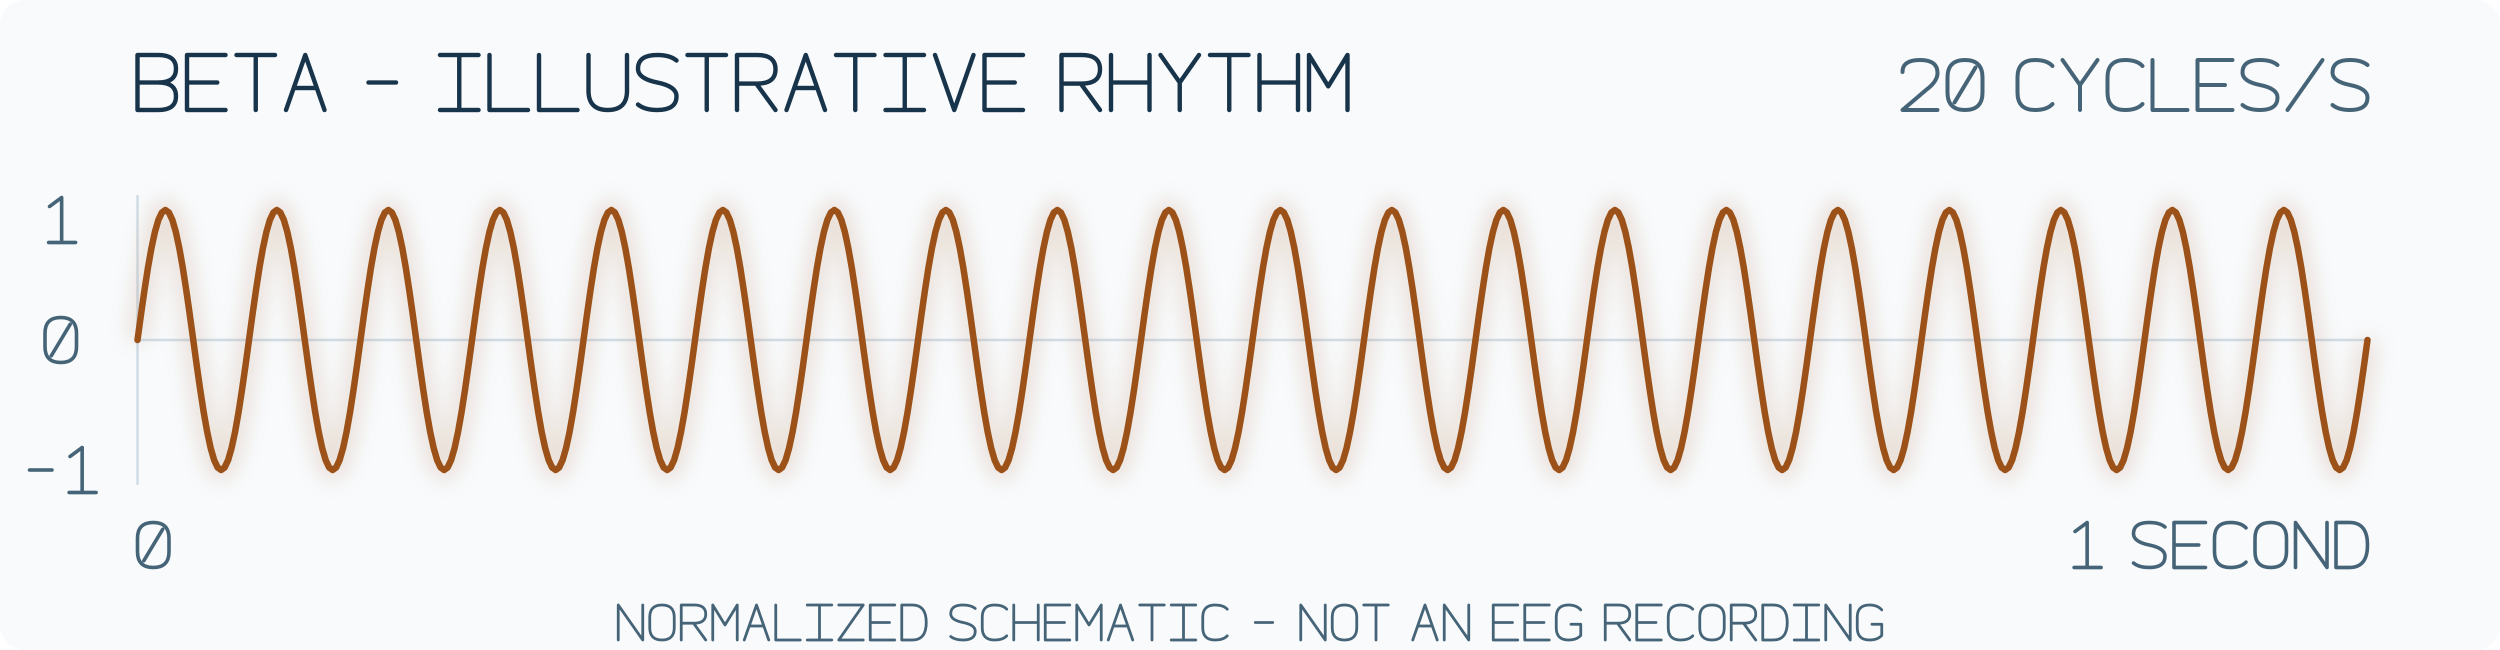
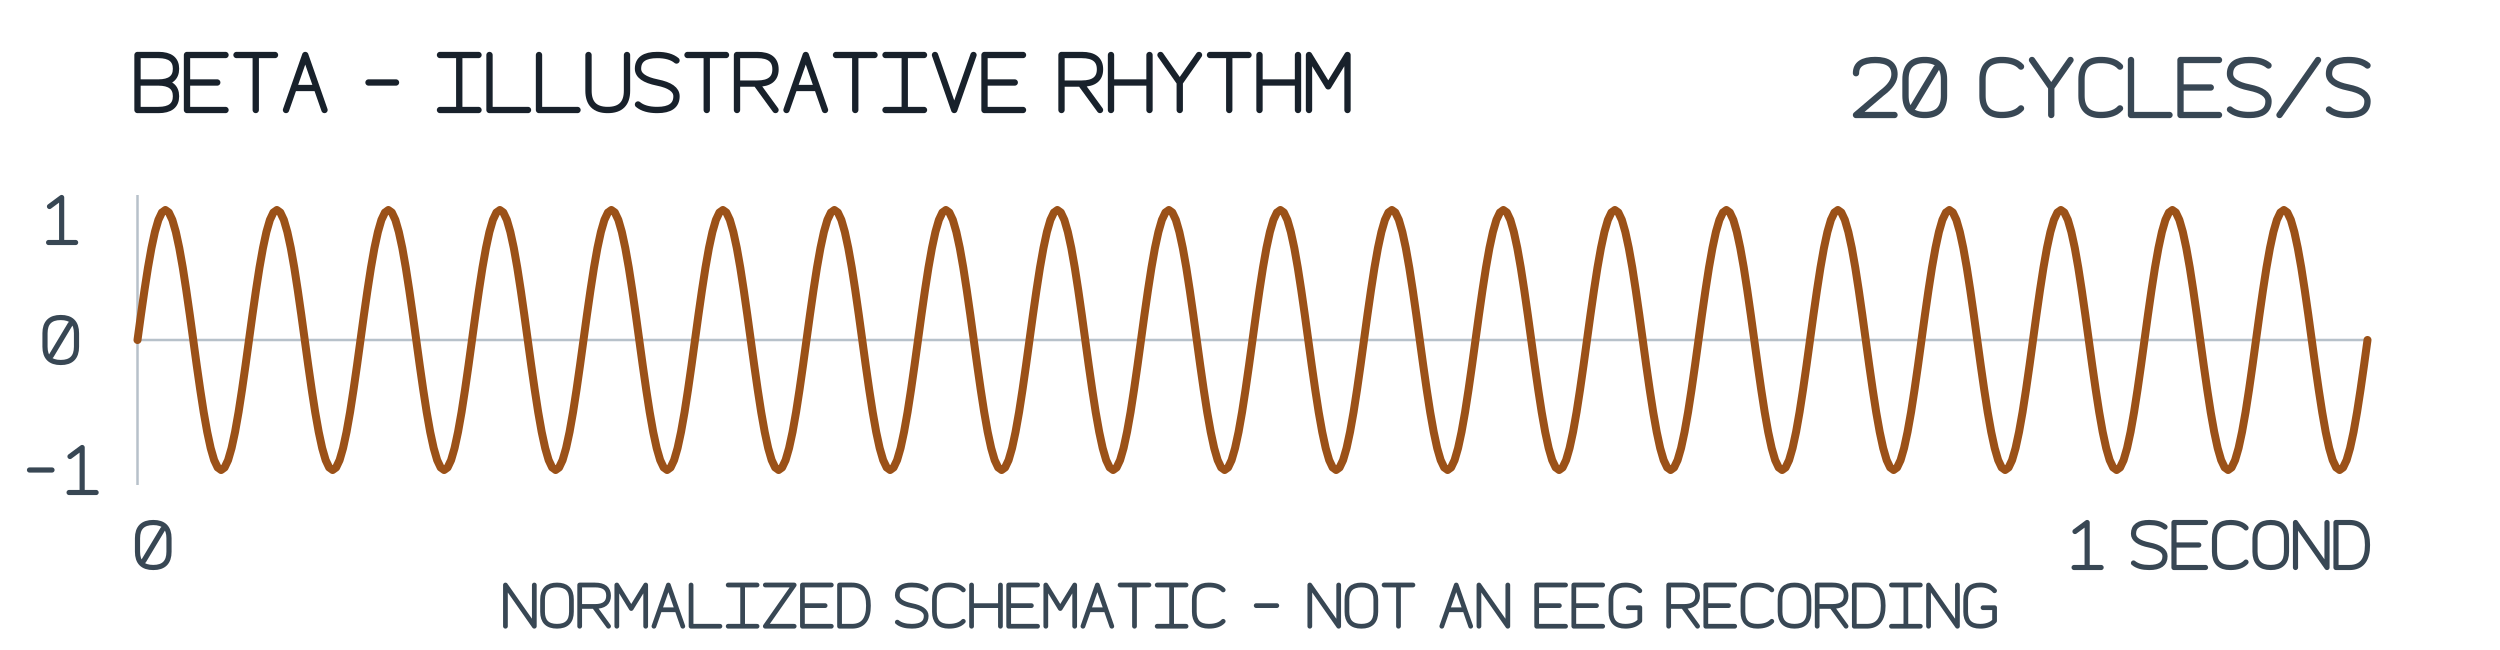
<svg xmlns="http://www.w3.org/2000/svg" xmlns:xlink="http://www.w3.org/1999/xlink" width="1000" height="260" viewBox="0 0 1000 260" role="img" aria-labelledby="title desc">
  <defs>
    <path id="g65" d="M0 10L3.5 0L7 10M1.4 6H5.6" />
    <path id="g66" d="M0 10V0H3.8Q7 0 7 2.5Q7 5 3.8 5H0M3.8 5Q7 5 7 7.5Q7 10 3.8 10H0" />
    <path id="g67" d="M7 1.2Q5.9 0 3.5 0Q0 0 0 3.5V6.5Q0 10 3.5 10Q5.9 10 7 8.8" />
    <path id="g68" d="M0 0V10H3Q7 10 7 5Q7 0 3 0Z" />
    <path id="g69" d="M7 0H0V10H7M0 5H5.5" />
    <path id="g70" d="M7 0H0V10M0 5H5.5" />
    <path id="g71" d="M7 1.4Q5.8 0 3.5 0Q0 0 0 3.5V6.5Q0 10 3.5 10Q5.8 10 7 8.7V5.5H4.2" />
    <path id="g72" d="M0 0V10M7 0V10M0 5H7" />
    <path id="g73" d="M0 0H7M3.5 0V10M0 10H7" />
    <path id="g74" d="M0 0H7V7Q7 10 3.5 10Q0 10 0 7" />
    <path id="g75" d="M0 0V10M7 0L0 6M2.9 3.5L7 10" />
    <path id="g76" d="M0 0V10H7" />
    <path id="g77" d="M0 10V0L3.5 5.7L7 0V10" />
    <path id="g78" d="M0 10V0L7 10V0" />
    <path id="g79" d="M3.5 0Q0 0 0 3.5V6.5Q0 10 3.5 10Q7 10 7 6.5V3.5Q7 0 3.5 0Z" />
    <path id="g80" d="M0 10V0H3.7Q7 0 7 2.6Q7 5.2 3.7 5.2H0" />
    <path id="g81" d="M3.5 0Q0 0 0 3.5V6.5Q0 10 3.5 10Q7 10 7 6.5V3.5Q7 0 3.5 0M4.5 7L8 11" />
    <path id="g82" d="M0 10V0H3.7Q7 0 7 2.6Q7 5.2 3.7 5.2H0M3.5 5.2L7 10" />
    <path id="g83" d="M7 1Q5.8 0 3.5 0Q0 0 0 2.5Q0 4.3 3.5 5Q7 5.7 7 7.5Q7 10 3.5 10Q1.2 10 0 9" />
    <path id="g84" d="M0 0H7M3.5 0V10" />
    <path id="g85" d="M0 0V6.5Q0 10 3.5 10Q7 10 7 6.5V0" />
    <path id="g86" d="M0 0L3.5 10L7 0" />
    <path id="g87" d="M0 0L1.5 10L3.5 4.5L5.5 10L7 0" />
    <path id="g88" d="M0 0L7 10M7 0L0 10" />
    <path id="g89" d="M0 0L3.5 5L7 0M3.5 5V10" />
    <path id="g90" d="M0 0H7L0 10H7" />
    <path id="g48" d="M3.5 0Q0 0 0 3.5V6.5Q0 10 3.5 10Q7 10 7 6.5V3.5Q7 0 3.5 0ZM1.4 8.5L5.6 1.5" />
    <path id="g49" d="M1 2L3.7 0V10M0.8 10H6.8" />
    <path id="g50" d="M0 2.4Q0 0 3.5 0Q7 0 7 2.6Q7 4.3 4.7 6L0 10H7" />
    <path id="g51" d="M0 1Q1.1 0 3.5 0Q7 0 7 2.5Q7 5 3.5 5M2.7 5Q7 5 7 7.5Q7 10 3.5 10Q1.1 10 0 9" />
    <path id="g52" d="M5.5 10V0L0 6.7H7" />
    <path id="g53" d="M7 0H0V4.8H3.5Q7 4.8 7 7.4Q7 10 3.5 10Q1.1 10 0 9" />
    <path id="g54" d="M6.7 1Q5.8 0 3.5 0Q0 0 0 4V6.8Q0 10 3.5 10Q7 10 7 7Q7 4.5 3.5 4.5H0" />
    <path id="g55" d="M0 0H7L2 10" />
    <path id="g56" d="M3.5 0Q0 0 0 2.5Q0 5 3.5 5Q7 5 7 2.5Q7 0 3.5 0ZM3.5 5Q0 5 0 7.5Q0 10 3.5 10Q7 10 7 7.5Q7 5 3.5 5Z" />
    <path id="g57" d="M7 5.5H3.5Q0 5.5 0 2.8Q0 0 3.5 0Q7 0 7 3.3V6Q7 10 3.5 10Q1.2 10 0.3 9" />
    <path id="g45" d="M1 5H6" />
    <path id="g46" d="M3.4 9.5L3.6 9.5" />
    <path id="g44" d="M3.8 9L2.8 11" />
    <path id="g58" d="M3.4 2.3L3.6 2.3M3.4 7.7L3.6 7.7" />
    <path id="g47" d="M0 10L7 0" />
    <path id="g60" d="M6.5 1L0.5 5L6.5 9" />
    <path id="g62" d="M0.5 1L6.5 5L0.5 9" />
    <path id="g40" d="M5.5 0Q1.5 5 5.5 10" />
    <path id="g41" d="M1.5 0Q5.5 5 1.5 10" />
    <path id="g43" d="M0 5H7M3.5 1.5V8.5" />
-     <filter id="wave-glow" x="-20%" y="-100%" width="140%" height="300%">
-       <feGaussianBlur stdDeviation="4" />
-     </filter>
  </defs>
-   <rect width="1000" height="260" rx="10" fill="#f8fafc" />
-   <g data-lettering="BETA - ILLUSTRATIVE RHYTHM" aria-label="BETA - ILLUSTRATIVE RHYTHM" transform="translate(55.000 22) scale(2.2)" fill="none" stroke="#18344b" stroke-width=".8" stroke-linecap="round" stroke-linejoin="round">
+   <g data-lettering="BETA - ILLUSTRATIVE RHYTHM" aria-label="BETA - ILLUSTRATIVE RHYTHM" transform="translate(55.000 22) scale(2.2)" fill="none" stroke="#18212b" stroke-width="1.15" stroke-linecap="round" stroke-linejoin="round">
    <use xlink:href="#g66" x="0" />
    <use xlink:href="#g69" x="9" />
    <use xlink:href="#g84" x="18" />
    <use xlink:href="#g65" x="27" />
    <use xlink:href="#g45" x="41" />
    <use xlink:href="#g73" x="55" />
    <use xlink:href="#g76" x="64" />
    <use xlink:href="#g76" x="73" />
    <use xlink:href="#g85" x="82" />
    <use xlink:href="#g83" x="91" />
    <use xlink:href="#g84" x="100" />
    <use xlink:href="#g82" x="109" />
    <use xlink:href="#g65" x="118" />
    <use xlink:href="#g84" x="127" />
    <use xlink:href="#g73" x="136" />
    <use xlink:href="#g86" x="145" />
    <use xlink:href="#g69" x="154" />
    <use xlink:href="#g82" x="168" />
    <use xlink:href="#g72" x="177" />
    <use xlink:href="#g89" x="186" />
    <use xlink:href="#g84" x="195" />
    <use xlink:href="#g72" x="204" />
    <use xlink:href="#g77" x="213" />
  </g>
-   <g data-lettering="20 CYCLES/S" aria-label="20 CYCLES/S" transform="translate(761.000 24) scale(2)" fill="none" stroke="#466477" stroke-width=".8" stroke-linecap="round" stroke-linejoin="round">
+   <g data-lettering="20 CYCLES/S" aria-label="20 CYCLES/S" transform="translate(742.400 24) scale(2.2)" fill="none" stroke="#384754" stroke-width="1.15" stroke-linecap="round" stroke-linejoin="round">
    <use xlink:href="#g50" x="0" />
    <use xlink:href="#g48" x="9" />
    <use xlink:href="#g67" x="23" />
    <use xlink:href="#g89" x="32" />
    <use xlink:href="#g67" x="41" />
    <use xlink:href="#g76" x="50" />
    <use xlink:href="#g69" x="59" />
    <use xlink:href="#g83" x="68" />
    <use xlink:href="#g47" x="77" />
    <use xlink:href="#g83" x="86" />
  </g>
-   <path d="M55 78V194 M55 136H947" stroke="#d0dde6" fill="none" />
-   <path d="M55.00 136.00 L56.39 125.86 L57.79 116.10 L59.18 107.11 L60.58 99.23 L61.97 92.76 L63.36 87.96 L64.76 85.00 L66.15 84.00 L67.54 85.00 L68.94 87.96 L70.33 92.76 L71.72 99.23 L73.12 107.11 L74.51 116.10 L75.91 125.86 L77.30 136.00 L78.69 146.14 L80.09 155.90 L81.48 164.89 L82.88 172.77 L84.27 179.24 L85.66 184.04 L87.06 187.00 L88.45 188.00 L89.84 187.00 L91.24 184.04 L92.63 179.24 L94.03 172.77 L95.42 164.89 L96.81 155.90 L98.21 146.14 L99.60 136.00 L100.99 125.86 L102.39 116.10 L103.78 107.11 L105.18 99.23 L106.57 92.76 L107.96 87.96 L109.36 85.00 L110.75 84.00 L112.14 85.00 L113.54 87.96 L114.93 92.76 L116.33 99.23 L117.72 107.11 L119.11 116.10 L120.51 125.86 L121.90 136.00 L123.29 146.14 L124.69 155.90 L126.08 164.89 L127.48 172.77 L128.87 179.24 L130.26 184.04 L131.66 187.00 L133.05 188.00 L134.44 187.00 L135.84 184.04 L137.23 179.24 L138.62 172.77 L140.02 164.89 L141.41 155.90 L142.81 146.14 L144.20 136.00 L145.59 125.86 L146.99 116.10 L148.38 107.11 L149.77 99.23 L151.17 92.76 L152.56 87.96 L153.96 85.00 L155.35 84.00 L156.74 85.00 L158.14 87.96 L159.53 92.76 L160.93 99.23 L162.32 107.11 L163.71 116.10 L165.11 125.86 L166.50 136.00 L167.89 146.14 L169.29 155.90 L170.68 164.89 L172.07 172.77 L173.47 179.24 L174.86 184.04 L176.26 187.00 L177.65 188.00 L179.04 187.00 L180.44 184.04 L181.83 179.24 L183.22 172.77 L184.62 164.89 L186.01 155.90 L187.41 146.14 L188.80 136.00 L190.19 125.86 L191.59 116.10 L192.98 107.11 L194.38 99.23 L195.77 92.76 L197.16 87.96 L198.56 85.00 L199.95 84.00 L201.34 85.00 L202.74 87.96 L204.13 92.76 L205.53 99.23 L206.92 107.11 L208.31 116.10 L209.71 125.86 L211.10 136.00 L212.49 146.14 L213.89 155.90 L215.28 164.89 L216.67 172.77 L218.07 179.24 L219.46 184.04 L220.86 187.00 L222.25 188.00 L223.64 187.00 L225.04 184.04 L226.43 179.24 L227.83 172.77 L229.22 164.89 L230.61 155.90 L232.01 146.14 L233.40 136.00 L234.79 125.86 L236.19 116.10 L237.58 107.11 L238.97 99.23 L240.37 92.76 L241.76 87.96 L243.16 85.00 L244.55 84.00 L245.94 85.00 L247.34 87.96 L248.73 92.76 L250.12 99.23 L251.52 107.11 L252.91 116.10 L254.31 125.86 L255.70 136.00 L257.09 146.14 L258.49 155.90 L259.88 164.89 L261.27 172.77 L262.67 179.24 L264.06 184.04 L265.46 187.00 L266.85 188.00 L268.24 187.00 L269.64 184.04 L271.03 179.24 L272.42 172.77 L273.82 164.89 L275.21 155.90 L276.61 146.14 L278.00 136.00 L279.39 125.86 L280.79 116.10 L282.18 107.11 L283.57 99.23 L284.97 92.76 L286.36 87.96 L287.76 85.00 L289.15 84.00 L290.54 85.00 L291.94 87.96 L293.33 92.76 L294.73 99.23 L296.12 107.11 L297.51 116.10 L298.91 125.86 L300.30 136.00 L301.69 146.14 L303.09 155.90 L304.48 164.89 L305.88 172.77 L307.27 179.24 L308.66 184.04 L310.06 187.00 L311.45 188.00 L312.84 187.00 L314.24 184.04 L315.63 179.24 L317.03 172.77 L318.42 164.89 L319.81 155.90 L321.21 146.14 L322.60 136.00 L323.99 125.86 L325.39 116.10 L326.78 107.11 L328.18 99.23 L329.57 92.76 L330.96 87.96 L332.36 85.00 L333.75 84.00 L335.14 85.00 L336.54 87.96 L337.93 92.76 L339.32 99.23 L340.72 107.11 L342.11 116.10 L343.51 125.86 L344.90 136.00 L346.29 146.14 L347.69 155.90 L349.08 164.89 L350.47 172.77 L351.87 179.24 L353.26 184.04 L354.66 187.00 L356.05 188.00 L357.44 187.00 L358.84 184.04 L360.23 179.24 L361.62 172.77 L363.02 164.89 L364.41 155.90 L365.81 146.14 L367.20 136.00 L368.59 125.86 L369.99 116.10 L371.38 107.11 L372.78 99.23 L374.17 92.76 L375.56 87.96 L376.96 85.00 L378.35 84.00 L379.74 85.00 L381.14 87.96 L382.53 92.76 L383.93 99.23 L385.32 107.11 L386.71 116.10 L388.11 125.86 L389.50 136.00 L390.89 146.14 L392.29 155.90 L393.68 164.89 L395.07 172.77 L396.47 179.24 L397.86 184.04 L399.26 187.00 L400.65 188.00 L402.04 187.00 L403.44 184.04 L404.83 179.24 L406.22 172.77 L407.62 164.89 L409.01 155.90 L410.41 146.14 L411.80 136.00 L413.19 125.86 L414.59 116.10 L415.98 107.11 L417.38 99.23 L418.77 92.76 L420.16 87.96 L421.56 85.00 L422.95 84.00 L424.34 85.00 L425.74 87.96 L427.13 92.76 L428.53 99.23 L429.92 107.11 L431.31 116.10 L432.71 125.86 L434.10 136.00 L435.49 146.14 L436.89 155.90 L438.28 164.89 L439.68 172.77 L441.07 179.24 L442.46 184.04 L443.86 187.00 L445.25 188.00 L446.64 187.00 L448.04 184.04 L449.43 179.24 L450.82 172.77 L452.22 164.89 L453.61 155.90 L455.01 146.14 L456.40 136.00 L457.79 125.86 L459.19 116.10 L460.58 107.11 L461.97 99.23 L463.37 92.76 L464.76 87.96 L466.16 85.00 L467.55 84.00 L468.94 85.00 L470.34 87.96 L471.73 92.76 L473.12 99.23 L474.52 107.11 L475.91 116.10 L477.31 125.86 L478.70 136.00 L480.09 146.14 L481.49 155.90 L482.88 164.89 L484.28 172.77 L485.67 179.24 L487.06 184.04 L488.46 187.00 L489.85 188.00 L491.24 187.00 L492.64 184.04 L494.03 179.24 L495.43 172.77 L496.82 164.89 L498.21 155.90 L499.61 146.14 L501.00 136.00 L502.39 125.86 L503.79 116.10 L505.18 107.11 L506.57 99.23 L507.97 92.76 L509.36 87.96 L510.76 85.00 L512.15 84.00 L513.54 85.00 L514.94 87.96 L516.33 92.76 L517.73 99.23 L519.12 107.11 L520.51 116.10 L521.91 125.86 L523.30 136.00 L524.69 146.14 L526.09 155.90 L527.48 164.89 L528.88 172.77 L530.27 179.24 L531.66 184.04 L533.06 187.00 L534.45 188.00 L535.84 187.00 L537.24 184.04 L538.63 179.24 L540.02 172.77 L541.42 164.89 L542.81 155.90 L544.21 146.14 L545.60 136.00 L546.99 125.86 L548.39 116.10 L549.78 107.11 L551.17 99.23 L552.57 92.76 L553.96 87.96 L555.36 85.00 L556.75 84.00 L558.14 85.00 L559.54 87.96 L560.93 92.76 L562.33 99.23 L563.72 107.11 L565.11 116.10 L566.51 125.86 L567.90 136.00 L569.29 146.14 L570.69 155.90 L572.08 164.89 L573.48 172.77 L574.87 179.24 L576.26 184.04 L577.66 187.00 L579.05 188.00 L580.44 187.00 L581.84 184.04 L583.23 179.24 L584.62 172.77 L586.02 164.89 L587.41 155.90 L588.81 146.14 L590.20 136.00 L591.59 125.86 L592.99 116.10 L594.38 107.11 L595.77 99.23 L597.17 92.76 L598.56 87.96 L599.96 85.00 L601.35 84.00 L602.74 85.00 L604.14 87.96 L605.53 92.76 L606.93 99.23 L608.32 107.11 L609.71 116.10 L611.11 125.86 L612.50 136.00 L613.89 146.14 L615.29 155.90 L616.68 164.89 L618.07 172.77 L619.47 179.24 L620.86 184.04 L622.26 187.00 L623.65 188.00 L625.04 187.00 L626.44 184.04 L627.83 179.24 L629.23 172.77 L630.62 164.89 L632.01 155.90 L633.41 146.14 L634.80 136.00 L636.19 125.86 L637.59 116.10 L638.98 107.11 L640.38 99.23 L641.77 92.76 L643.16 87.96 L644.56 85.00 L645.95 84.00 L647.34 85.00 L648.74 87.96 L650.13 92.76 L651.52 99.23 L652.92 107.11 L654.31 116.10 L655.71 125.86 L657.10 136.00 L658.49 146.14 L659.89 155.90 L661.28 164.89 L662.68 172.77 L664.07 179.24 L665.46 184.04 L666.86 187.00 L668.25 188.00 L669.64 187.00 L671.04 184.04 L672.43 179.24 L673.82 172.77 L675.22 164.89 L676.61 155.90 L678.01 146.14 L679.40 136.00 L680.79 125.86 L682.19 116.10 L683.58 107.11 L684.98 99.23 L686.37 92.76 L687.76 87.96 L689.16 85.00 L690.55 84.00 L691.94 85.00 L693.34 87.96 L694.73 92.76 L696.12 99.23 L697.52 107.11 L698.91 116.10 L700.31 125.86 L701.70 136.00 L703.09 146.14 L704.49 155.90 L705.88 164.89 L707.27 172.77 L708.67 179.24 L710.06 184.04 L711.46 187.00 L712.85 188.00 L714.24 187.00 L715.64 184.04 L717.03 179.24 L718.43 172.77 L719.82 164.89 L721.21 155.90 L722.61 146.14 L724.00 136.00 L725.39 125.86 L726.79 116.10 L728.18 107.11 L729.57 99.23 L730.97 92.76 L732.36 87.96 L733.76 85.00 L735.15 84.00 L736.54 85.00 L737.94 87.96 L739.33 92.76 L740.73 99.23 L742.12 107.11 L743.51 116.10 L744.91 125.86 L746.30 136.00 L747.69 146.14 L749.09 155.90 L750.48 164.89 L751.88 172.77 L753.27 179.24 L754.66 184.04 L756.06 187.00 L757.45 188.00 L758.84 187.00 L760.24 184.04 L761.63 179.24 L763.02 172.77 L764.42 164.89 L765.81 155.90 L767.21 146.14 L768.60 136.00 L769.99 125.86 L771.39 116.10 L772.78 107.11 L774.18 99.23 L775.57 92.76 L776.96 87.96 L778.36 85.00 L779.75 84.00 L781.14 85.00 L782.54 87.96 L783.93 92.76 L785.32 99.23 L786.72 107.11 L788.11 116.10 L789.51 125.86 L790.90 136.00 L792.29 146.14 L793.69 155.90 L795.08 164.89 L796.48 172.77 L797.87 179.24 L799.26 184.04 L800.66 187.00 L802.05 188.00 L803.44 187.00 L804.84 184.04 L806.23 179.24 L807.62 172.77 L809.02 164.89 L810.41 155.90 L811.81 146.14 L813.20 136.00 L814.59 125.86 L815.99 116.10 L817.38 107.11 L818.77 99.23 L820.17 92.76 L821.56 87.96 L822.96 85.00 L824.35 84.00 L825.74 85.00 L827.14 87.96 L828.53 92.76 L829.93 99.23 L831.32 107.11 L832.71 116.10 L834.11 125.86 L835.50 136.00 L836.89 146.14 L838.29 155.90 L839.68 164.89 L841.07 172.77 L842.47 179.24 L843.86 184.04 L845.26 187.00 L846.65 188.00 L848.04 187.00 L849.44 184.04 L850.83 179.24 L852.23 172.77 L853.62 164.89 L855.01 155.90 L856.41 146.14 L857.80 136.00 L859.19 125.86 L860.59 116.10 L861.98 107.11 L863.38 99.23 L864.77 92.76 L866.16 87.96 L867.56 85.00 L868.95 84.00 L870.34 85.00 L871.74 87.96 L873.13 92.76 L874.52 99.23 L875.92 107.11 L877.31 116.10 L878.71 125.86 L880.10 136.00 L881.49 146.14 L882.89 155.90 L884.28 164.89 L885.68 172.77 L887.07 179.24 L888.46 184.04 L889.86 187.00 L891.25 188.00 L892.64 187.00 L894.04 184.04 L895.43 179.24 L896.82 172.77 L898.22 164.89 L899.61 155.90 L901.01 146.14 L902.40 136.00 L903.79 125.86 L905.19 116.10 L906.58 107.11 L907.98 99.23 L909.37 92.76 L910.76 87.96 L912.16 85.00 L913.55 84.00 L914.94 85.00 L916.34 87.96 L917.73 92.76 L919.12 99.23 L920.52 107.11 L921.91 116.10 L923.31 125.86 L924.70 136.00 L926.09 146.14 L927.49 155.90 L928.88 164.89 L930.27 172.77 L931.67 179.24 L933.06 184.04 L934.46 187.00 L935.85 188.00 L937.24 187.00 L938.64 184.04 L940.03 179.24 L941.43 172.77 L942.82 164.89 L944.21 155.90 L945.61 146.14 L947.00 136.00" stroke="#9b5118" stroke-width="8" opacity=".16" fill="none" filter="url(#wave-glow)" />
-   <path data-wave="beta" data-example-hz="20" d="M55.00 136.00 L56.39 125.86 L57.79 116.10 L59.18 107.11 L60.58 99.23 L61.97 92.76 L63.36 87.96 L64.76 85.00 L66.15 84.00 L67.54 85.00 L68.94 87.96 L70.33 92.76 L71.72 99.23 L73.12 107.11 L74.51 116.10 L75.91 125.86 L77.30 136.00 L78.69 146.14 L80.09 155.90 L81.48 164.89 L82.88 172.77 L84.27 179.24 L85.66 184.04 L87.06 187.00 L88.45 188.00 L89.84 187.00 L91.24 184.04 L92.63 179.24 L94.03 172.77 L95.42 164.89 L96.81 155.90 L98.21 146.14 L99.60 136.00 L100.99 125.86 L102.39 116.10 L103.78 107.11 L105.18 99.23 L106.57 92.76 L107.96 87.96 L109.36 85.00 L110.75 84.00 L112.14 85.00 L113.54 87.96 L114.93 92.76 L116.33 99.23 L117.72 107.11 L119.11 116.10 L120.51 125.86 L121.90 136.00 L123.29 146.14 L124.69 155.90 L126.08 164.89 L127.48 172.77 L128.87 179.24 L130.26 184.04 L131.66 187.00 L133.05 188.00 L134.44 187.00 L135.84 184.04 L137.23 179.24 L138.62 172.77 L140.02 164.89 L141.41 155.90 L142.81 146.14 L144.20 136.00 L145.59 125.86 L146.99 116.10 L148.38 107.11 L149.77 99.23 L151.17 92.76 L152.56 87.96 L153.96 85.00 L155.35 84.00 L156.74 85.00 L158.14 87.96 L159.53 92.76 L160.93 99.23 L162.32 107.11 L163.71 116.10 L165.11 125.86 L166.50 136.00 L167.89 146.14 L169.29 155.90 L170.68 164.89 L172.07 172.77 L173.47 179.24 L174.86 184.04 L176.26 187.00 L177.65 188.00 L179.04 187.00 L180.44 184.04 L181.83 179.24 L183.22 172.77 L184.62 164.89 L186.01 155.90 L187.41 146.14 L188.80 136.00 L190.19 125.86 L191.59 116.10 L192.98 107.11 L194.38 99.23 L195.77 92.76 L197.16 87.96 L198.56 85.00 L199.95 84.00 L201.34 85.00 L202.74 87.96 L204.13 92.76 L205.53 99.23 L206.92 107.11 L208.31 116.10 L209.71 125.86 L211.10 136.00 L212.49 146.14 L213.89 155.90 L215.28 164.89 L216.67 172.77 L218.07 179.24 L219.46 184.04 L220.86 187.00 L222.25 188.00 L223.64 187.00 L225.04 184.04 L226.43 179.24 L227.83 172.77 L229.22 164.89 L230.61 155.90 L232.01 146.14 L233.40 136.00 L234.79 125.86 L236.19 116.10 L237.58 107.11 L238.97 99.23 L240.37 92.76 L241.76 87.96 L243.16 85.00 L244.55 84.00 L245.94 85.00 L247.34 87.96 L248.73 92.76 L250.12 99.23 L251.52 107.11 L252.91 116.10 L254.31 125.86 L255.70 136.00 L257.09 146.14 L258.49 155.90 L259.88 164.89 L261.27 172.77 L262.67 179.24 L264.06 184.04 L265.46 187.00 L266.85 188.00 L268.24 187.00 L269.64 184.04 L271.03 179.24 L272.42 172.77 L273.82 164.89 L275.21 155.90 L276.61 146.14 L278.00 136.00 L279.39 125.86 L280.79 116.10 L282.18 107.11 L283.57 99.23 L284.97 92.76 L286.36 87.96 L287.76 85.00 L289.15 84.00 L290.54 85.00 L291.94 87.96 L293.33 92.76 L294.73 99.23 L296.12 107.11 L297.51 116.10 L298.91 125.86 L300.30 136.00 L301.69 146.14 L303.09 155.90 L304.48 164.89 L305.88 172.77 L307.27 179.24 L308.66 184.04 L310.06 187.00 L311.45 188.00 L312.84 187.00 L314.24 184.04 L315.63 179.24 L317.03 172.77 L318.42 164.89 L319.81 155.90 L321.21 146.14 L322.60 136.00 L323.99 125.86 L325.39 116.10 L326.78 107.11 L328.18 99.23 L329.57 92.76 L330.96 87.96 L332.36 85.00 L333.75 84.00 L335.14 85.00 L336.54 87.96 L337.93 92.76 L339.32 99.23 L340.72 107.11 L342.11 116.10 L343.51 125.86 L344.90 136.00 L346.29 146.14 L347.69 155.90 L349.08 164.89 L350.47 172.77 L351.87 179.24 L353.26 184.04 L354.66 187.00 L356.05 188.00 L357.44 187.00 L358.84 184.04 L360.23 179.24 L361.62 172.77 L363.02 164.89 L364.41 155.90 L365.81 146.14 L367.20 136.00 L368.59 125.86 L369.99 116.10 L371.38 107.11 L372.78 99.23 L374.17 92.76 L375.56 87.96 L376.96 85.00 L378.35 84.00 L379.74 85.00 L381.14 87.96 L382.53 92.76 L383.93 99.23 L385.32 107.11 L386.71 116.10 L388.11 125.86 L389.50 136.00 L390.89 146.14 L392.29 155.90 L393.68 164.89 L395.07 172.77 L396.47 179.24 L397.86 184.04 L399.26 187.00 L400.65 188.00 L402.04 187.00 L403.44 184.04 L404.83 179.24 L406.22 172.77 L407.62 164.89 L409.01 155.90 L410.41 146.14 L411.80 136.00 L413.19 125.86 L414.59 116.10 L415.98 107.11 L417.38 99.23 L418.77 92.76 L420.16 87.96 L421.56 85.00 L422.95 84.00 L424.34 85.00 L425.74 87.96 L427.13 92.76 L428.53 99.23 L429.92 107.11 L431.31 116.10 L432.71 125.86 L434.10 136.00 L435.49 146.14 L436.89 155.90 L438.28 164.89 L439.68 172.77 L441.07 179.24 L442.46 184.04 L443.86 187.00 L445.25 188.00 L446.64 187.00 L448.04 184.04 L449.43 179.24 L450.82 172.77 L452.22 164.89 L453.61 155.90 L455.01 146.14 L456.40 136.00 L457.79 125.86 L459.19 116.10 L460.58 107.11 L461.97 99.23 L463.37 92.76 L464.76 87.96 L466.16 85.00 L467.55 84.00 L468.94 85.00 L470.34 87.96 L471.73 92.76 L473.12 99.23 L474.52 107.11 L475.91 116.10 L477.31 125.86 L478.70 136.00 L480.09 146.14 L481.49 155.90 L482.88 164.89 L484.28 172.77 L485.67 179.24 L487.06 184.04 L488.46 187.00 L489.85 188.00 L491.24 187.00 L492.64 184.04 L494.03 179.24 L495.43 172.77 L496.82 164.89 L498.21 155.90 L499.61 146.14 L501.00 136.00 L502.39 125.86 L503.79 116.10 L505.18 107.11 L506.57 99.23 L507.97 92.76 L509.36 87.96 L510.76 85.00 L512.15 84.00 L513.54 85.00 L514.94 87.96 L516.33 92.76 L517.73 99.23 L519.12 107.11 L520.51 116.10 L521.91 125.86 L523.30 136.00 L524.69 146.14 L526.09 155.90 L527.48 164.89 L528.88 172.77 L530.27 179.24 L531.66 184.04 L533.06 187.00 L534.45 188.00 L535.84 187.00 L537.24 184.04 L538.63 179.24 L540.02 172.77 L541.42 164.89 L542.81 155.90 L544.21 146.14 L545.60 136.00 L546.99 125.86 L548.39 116.10 L549.78 107.11 L551.17 99.23 L552.57 92.76 L553.96 87.96 L555.36 85.00 L556.75 84.00 L558.14 85.00 L559.54 87.96 L560.93 92.76 L562.33 99.23 L563.72 107.11 L565.11 116.10 L566.51 125.86 L567.90 136.00 L569.29 146.14 L570.69 155.90 L572.08 164.89 L573.48 172.77 L574.87 179.24 L576.26 184.04 L577.66 187.00 L579.05 188.00 L580.44 187.00 L581.84 184.04 L583.23 179.24 L584.62 172.77 L586.02 164.89 L587.41 155.90 L588.81 146.14 L590.20 136.00 L591.59 125.86 L592.99 116.10 L594.38 107.11 L595.77 99.23 L597.17 92.76 L598.56 87.96 L599.96 85.00 L601.35 84.00 L602.74 85.00 L604.14 87.96 L605.53 92.76 L606.93 99.23 L608.32 107.11 L609.71 116.10 L611.11 125.86 L612.50 136.00 L613.89 146.14 L615.29 155.90 L616.68 164.89 L618.07 172.77 L619.47 179.24 L620.86 184.04 L622.26 187.00 L623.65 188.00 L625.04 187.00 L626.44 184.04 L627.83 179.24 L629.23 172.77 L630.62 164.89 L632.01 155.90 L633.41 146.14 L634.80 136.00 L636.19 125.86 L637.59 116.10 L638.98 107.11 L640.38 99.23 L641.77 92.76 L643.16 87.96 L644.56 85.00 L645.95 84.00 L647.34 85.00 L648.74 87.96 L650.13 92.76 L651.52 99.23 L652.92 107.11 L654.31 116.10 L655.71 125.86 L657.10 136.00 L658.49 146.14 L659.89 155.90 L661.28 164.89 L662.68 172.77 L664.07 179.24 L665.46 184.04 L666.86 187.00 L668.25 188.00 L669.64 187.00 L671.04 184.04 L672.43 179.24 L673.82 172.77 L675.22 164.89 L676.61 155.90 L678.01 146.14 L679.40 136.00 L680.79 125.86 L682.19 116.10 L683.58 107.11 L684.98 99.23 L686.37 92.76 L687.76 87.96 L689.16 85.00 L690.55 84.00 L691.94 85.00 L693.34 87.96 L694.73 92.76 L696.12 99.23 L697.52 107.11 L698.91 116.10 L700.31 125.86 L701.70 136.00 L703.09 146.14 L704.49 155.90 L705.88 164.89 L707.27 172.77 L708.67 179.24 L710.06 184.04 L711.46 187.00 L712.85 188.00 L714.24 187.00 L715.64 184.04 L717.03 179.24 L718.43 172.77 L719.82 164.89 L721.21 155.90 L722.61 146.14 L724.00 136.00 L725.39 125.86 L726.79 116.10 L728.18 107.11 L729.57 99.23 L730.97 92.76 L732.36 87.96 L733.76 85.00 L735.15 84.00 L736.54 85.00 L737.94 87.96 L739.33 92.76 L740.73 99.23 L742.12 107.11 L743.51 116.10 L744.91 125.86 L746.30 136.00 L747.69 146.14 L749.09 155.90 L750.48 164.89 L751.88 172.77 L753.27 179.24 L754.66 184.04 L756.06 187.00 L757.45 188.00 L758.84 187.00 L760.24 184.04 L761.63 179.24 L763.02 172.77 L764.42 164.89 L765.81 155.90 L767.21 146.14 L768.60 136.00 L769.99 125.86 L771.39 116.10 L772.78 107.11 L774.18 99.23 L775.57 92.76 L776.96 87.96 L778.36 85.00 L779.75 84.00 L781.14 85.00 L782.54 87.96 L783.93 92.76 L785.32 99.23 L786.72 107.11 L788.11 116.10 L789.51 125.86 L790.90 136.00 L792.29 146.14 L793.69 155.90 L795.08 164.89 L796.48 172.77 L797.87 179.24 L799.26 184.04 L800.66 187.00 L802.05 188.00 L803.44 187.00 L804.84 184.04 L806.23 179.24 L807.62 172.77 L809.02 164.89 L810.41 155.90 L811.81 146.14 L813.20 136.00 L814.59 125.86 L815.99 116.10 L817.38 107.11 L818.77 99.23 L820.17 92.76 L821.56 87.96 L822.96 85.00 L824.35 84.00 L825.74 85.00 L827.14 87.96 L828.53 92.76 L829.93 99.23 L831.32 107.11 L832.71 116.10 L834.11 125.86 L835.50 136.00 L836.89 146.14 L838.29 155.90 L839.68 164.89 L841.07 172.77 L842.47 179.24 L843.86 184.04 L845.26 187.00 L846.65 188.00 L848.04 187.00 L849.44 184.04 L850.83 179.24 L852.23 172.77 L853.62 164.89 L855.01 155.90 L856.41 146.14 L857.80 136.00 L859.19 125.86 L860.59 116.10 L861.98 107.11 L863.38 99.23 L864.77 92.76 L866.16 87.96 L867.56 85.00 L868.95 84.00 L870.34 85.00 L871.74 87.96 L873.13 92.76 L874.52 99.23 L875.92 107.11 L877.31 116.10 L878.71 125.86 L880.10 136.00 L881.49 146.14 L882.89 155.90 L884.28 164.89 L885.68 172.77 L887.07 179.24 L888.46 184.04 L889.86 187.00 L891.25 188.00 L892.64 187.00 L894.04 184.04 L895.43 179.24 L896.82 172.77 L898.22 164.89 L899.61 155.90 L901.01 146.14 L902.40 136.00 L903.79 125.86 L905.19 116.10 L906.58 107.11 L907.98 99.23 L909.37 92.76 L910.76 87.96 L912.16 85.00 L913.55 84.00 L914.94 85.00 L916.34 87.96 L917.73 92.76 L919.12 99.23 L920.52 107.11 L921.91 116.10 L923.31 125.86 L924.70 136.00 L926.09 146.14 L927.49 155.90 L928.88 164.89 L930.27 172.77 L931.67 179.24 L933.06 184.04 L934.46 187.00 L935.85 188.00 L937.24 187.00 L938.64 184.04 L940.03 179.24 L941.43 172.77 L942.82 164.89 L944.21 155.90 L945.61 146.14 L947.00 136.00" stroke="#9b5118" stroke-width="2.6" stroke-linecap="round" stroke-linejoin="round" fill="none" />
-   <g data-lettering="1" aria-label="1" transform="translate(18.000 79) scale(1.8)" fill="none" stroke="#466477" stroke-width=".8" stroke-linecap="round" stroke-linejoin="round">
+   <path d="M55 78V194 M55 136H947" stroke="#b7c1ca" fill="none" />
+   <path data-wave="beta" data-example-hz="20" d="M55.00 136.00 L56.39 125.86 L57.79 116.10 L59.18 107.11 L60.58 99.23 L61.97 92.76 L63.36 87.96 L64.76 85.00 L66.15 84.00 L67.54 85.00 L68.94 87.96 L70.33 92.76 L71.72 99.23 L73.12 107.11 L74.51 116.10 L75.91 125.86 L77.30 136.00 L78.69 146.14 L80.09 155.90 L81.48 164.89 L82.88 172.77 L84.27 179.24 L85.66 184.04 L87.06 187.00 L88.45 188.00 L89.84 187.00 L91.24 184.04 L92.63 179.24 L94.03 172.77 L95.42 164.89 L96.81 155.90 L98.21 146.14 L99.60 136.00 L100.99 125.86 L102.39 116.10 L103.78 107.11 L105.18 99.23 L106.57 92.76 L107.96 87.96 L109.36 85.00 L110.75 84.00 L112.14 85.00 L113.54 87.96 L114.93 92.76 L116.33 99.23 L117.72 107.11 L119.11 116.10 L120.51 125.86 L121.90 136.00 L123.29 146.14 L124.69 155.90 L126.08 164.89 L127.48 172.77 L128.87 179.24 L130.26 184.04 L131.66 187.00 L133.05 188.00 L134.44 187.00 L135.84 184.04 L137.23 179.24 L138.62 172.77 L140.02 164.89 L141.41 155.90 L142.81 146.14 L144.20 136.00 L145.59 125.86 L146.99 116.10 L148.38 107.11 L149.77 99.23 L151.17 92.76 L152.56 87.96 L153.96 85.00 L155.35 84.00 L156.74 85.00 L158.14 87.96 L159.53 92.76 L160.93 99.23 L162.32 107.11 L163.71 116.10 L165.11 125.86 L166.50 136.00 L167.89 146.14 L169.29 155.90 L170.68 164.89 L172.07 172.77 L173.47 179.24 L174.86 184.04 L176.26 187.00 L177.65 188.00 L179.04 187.00 L180.44 184.04 L181.83 179.24 L183.22 172.77 L184.62 164.89 L186.01 155.90 L187.41 146.14 L188.80 136.00 L190.19 125.86 L191.59 116.10 L192.98 107.11 L194.38 99.23 L195.77 92.76 L197.16 87.96 L198.56 85.00 L199.95 84.00 L201.34 85.00 L202.74 87.96 L204.13 92.76 L205.53 99.23 L206.92 107.11 L208.31 116.10 L209.71 125.86 L211.10 136.00 L212.49 146.14 L213.89 155.90 L215.28 164.89 L216.67 172.77 L218.07 179.24 L219.46 184.04 L220.86 187.00 L222.25 188.00 L223.64 187.00 L225.04 184.04 L226.43 179.24 L227.83 172.77 L229.22 164.89 L230.61 155.90 L232.01 146.14 L233.40 136.00 L234.79 125.86 L236.19 116.10 L237.58 107.11 L238.97 99.23 L240.37 92.76 L241.76 87.96 L243.16 85.00 L244.55 84.00 L245.94 85.00 L247.34 87.96 L248.73 92.76 L250.12 99.23 L251.52 107.11 L252.91 116.10 L254.31 125.86 L255.70 136.00 L257.09 146.14 L258.49 155.90 L259.88 164.89 L261.27 172.77 L262.67 179.24 L264.06 184.04 L265.46 187.00 L266.85 188.00 L268.24 187.00 L269.64 184.04 L271.03 179.24 L272.42 172.77 L273.82 164.89 L275.21 155.90 L276.61 146.14 L278.00 136.00 L279.39 125.86 L280.79 116.10 L282.18 107.11 L283.57 99.23 L284.97 92.76 L286.36 87.96 L287.76 85.00 L289.15 84.00 L290.54 85.00 L291.94 87.96 L293.33 92.76 L294.73 99.23 L296.12 107.11 L297.51 116.10 L298.91 125.86 L300.30 136.00 L301.69 146.14 L303.09 155.90 L304.48 164.89 L305.88 172.77 L307.27 179.24 L308.66 184.04 L310.06 187.00 L311.45 188.00 L312.84 187.00 L314.24 184.04 L315.63 179.24 L317.03 172.77 L318.42 164.89 L319.81 155.90 L321.21 146.14 L322.60 136.00 L323.99 125.86 L325.39 116.10 L326.78 107.11 L328.18 99.23 L329.57 92.76 L330.96 87.96 L332.36 85.00 L333.75 84.00 L335.14 85.00 L336.54 87.96 L337.93 92.76 L339.32 99.23 L340.72 107.11 L342.11 116.10 L343.51 125.86 L344.90 136.00 L346.29 146.14 L347.69 155.90 L349.08 164.89 L350.47 172.77 L351.87 179.24 L353.26 184.04 L354.66 187.00 L356.05 188.00 L357.44 187.00 L358.84 184.04 L360.23 179.24 L361.62 172.77 L363.02 164.89 L364.41 155.90 L365.81 146.14 L367.20 136.00 L368.59 125.86 L369.99 116.10 L371.38 107.11 L372.78 99.23 L374.17 92.76 L375.56 87.96 L376.96 85.00 L378.35 84.00 L379.74 85.00 L381.14 87.96 L382.53 92.76 L383.93 99.23 L385.32 107.11 L386.71 116.10 L388.11 125.86 L389.50 136.00 L390.89 146.14 L392.29 155.90 L393.68 164.89 L395.07 172.77 L396.47 179.24 L397.86 184.04 L399.26 187.00 L400.65 188.00 L402.04 187.00 L403.44 184.04 L404.83 179.24 L406.22 172.77 L407.62 164.89 L409.01 155.90 L410.41 146.14 L411.80 136.00 L413.19 125.86 L414.59 116.10 L415.98 107.11 L417.38 99.23 L418.77 92.76 L420.16 87.96 L421.56 85.00 L422.95 84.00 L424.34 85.00 L425.74 87.96 L427.13 92.76 L428.53 99.23 L429.92 107.11 L431.31 116.10 L432.71 125.86 L434.10 136.00 L435.49 146.14 L436.89 155.90 L438.28 164.89 L439.68 172.77 L441.07 179.24 L442.46 184.04 L443.86 187.00 L445.25 188.00 L446.64 187.00 L448.04 184.04 L449.43 179.24 L450.82 172.77 L452.22 164.89 L453.61 155.90 L455.01 146.14 L456.40 136.00 L457.79 125.86 L459.19 116.10 L460.58 107.11 L461.97 99.23 L463.37 92.76 L464.76 87.96 L466.16 85.00 L467.55 84.00 L468.94 85.00 L470.34 87.96 L471.73 92.76 L473.12 99.23 L474.52 107.11 L475.91 116.10 L477.31 125.86 L478.70 136.00 L480.09 146.14 L481.49 155.90 L482.88 164.89 L484.28 172.77 L485.67 179.24 L487.06 184.04 L488.46 187.00 L489.85 188.00 L491.24 187.00 L492.64 184.04 L494.03 179.24 L495.43 172.77 L496.82 164.89 L498.21 155.90 L499.61 146.14 L501.00 136.00 L502.39 125.86 L503.79 116.10 L505.18 107.11 L506.57 99.23 L507.97 92.76 L509.36 87.96 L510.76 85.00 L512.15 84.00 L513.54 85.00 L514.94 87.96 L516.33 92.76 L517.73 99.23 L519.12 107.11 L520.51 116.10 L521.91 125.86 L523.30 136.00 L524.69 146.14 L526.09 155.90 L527.48 164.89 L528.88 172.77 L530.27 179.24 L531.66 184.04 L533.06 187.00 L534.45 188.00 L535.84 187.00 L537.24 184.04 L538.63 179.24 L540.02 172.77 L541.42 164.89 L542.81 155.90 L544.21 146.14 L545.60 136.00 L546.99 125.86 L548.39 116.10 L549.78 107.11 L551.17 99.23 L552.57 92.76 L553.96 87.96 L555.36 85.00 L556.75 84.00 L558.14 85.00 L559.54 87.96 L560.93 92.76 L562.33 99.23 L563.72 107.11 L565.11 116.10 L566.51 125.86 L567.90 136.00 L569.29 146.14 L570.69 155.90 L572.08 164.89 L573.48 172.77 L574.87 179.24 L576.26 184.04 L577.66 187.00 L579.05 188.00 L580.44 187.00 L581.84 184.04 L583.23 179.24 L584.62 172.77 L586.02 164.89 L587.41 155.90 L588.81 146.14 L590.20 136.00 L591.59 125.86 L592.99 116.10 L594.38 107.11 L595.77 99.23 L597.17 92.76 L598.56 87.96 L599.96 85.00 L601.35 84.00 L602.74 85.00 L604.14 87.96 L605.53 92.76 L606.93 99.23 L608.32 107.11 L609.71 116.10 L611.11 125.86 L612.50 136.00 L613.89 146.14 L615.29 155.90 L616.68 164.89 L618.07 172.77 L619.47 179.24 L620.86 184.04 L622.26 187.00 L623.65 188.00 L625.04 187.00 L626.44 184.04 L627.83 179.24 L629.23 172.77 L630.62 164.89 L632.01 155.90 L633.41 146.14 L634.80 136.00 L636.19 125.86 L637.59 116.10 L638.98 107.11 L640.38 99.23 L641.77 92.76 L643.16 87.96 L644.56 85.00 L645.95 84.00 L647.34 85.00 L648.74 87.96 L650.13 92.76 L651.52 99.23 L652.92 107.11 L654.31 116.10 L655.71 125.86 L657.10 136.00 L658.49 146.14 L659.89 155.90 L661.28 164.89 L662.68 172.77 L664.07 179.24 L665.46 184.04 L666.86 187.00 L668.25 188.00 L669.64 187.00 L671.04 184.04 L672.43 179.24 L673.82 172.77 L675.22 164.89 L676.61 155.90 L678.01 146.14 L679.40 136.00 L680.79 125.86 L682.19 116.10 L683.58 107.11 L684.98 99.23 L686.37 92.76 L687.76 87.96 L689.16 85.00 L690.55 84.00 L691.94 85.00 L693.34 87.96 L694.73 92.76 L696.12 99.23 L697.52 107.11 L698.91 116.10 L700.31 125.86 L701.70 136.00 L703.09 146.14 L704.49 155.90 L705.88 164.89 L707.27 172.77 L708.67 179.24 L710.06 184.04 L711.46 187.00 L712.85 188.00 L714.24 187.00 L715.64 184.04 L717.03 179.24 L718.43 172.77 L719.82 164.89 L721.21 155.90 L722.61 146.14 L724.00 136.00 L725.39 125.86 L726.79 116.10 L728.18 107.11 L729.57 99.23 L730.97 92.76 L732.36 87.96 L733.76 85.00 L735.15 84.00 L736.54 85.00 L737.94 87.96 L739.33 92.76 L740.73 99.23 L742.12 107.11 L743.51 116.10 L744.91 125.86 L746.30 136.00 L747.69 146.14 L749.09 155.90 L750.48 164.89 L751.88 172.77 L753.27 179.24 L754.66 184.04 L756.06 187.00 L757.45 188.00 L758.84 187.00 L760.24 184.04 L761.63 179.24 L763.02 172.77 L764.42 164.89 L765.81 155.90 L767.21 146.14 L768.60 136.00 L769.99 125.86 L771.39 116.10 L772.78 107.11 L774.18 99.23 L775.57 92.76 L776.96 87.96 L778.36 85.00 L779.75 84.00 L781.14 85.00 L782.54 87.96 L783.93 92.76 L785.32 99.23 L786.72 107.11 L788.11 116.10 L789.51 125.86 L790.90 136.00 L792.29 146.14 L793.69 155.90 L795.08 164.89 L796.48 172.77 L797.87 179.24 L799.26 184.04 L800.66 187.00 L802.05 188.00 L803.44 187.00 L804.84 184.04 L806.23 179.24 L807.62 172.77 L809.02 164.89 L810.41 155.90 L811.81 146.14 L813.20 136.00 L814.59 125.86 L815.99 116.10 L817.38 107.11 L818.77 99.23 L820.17 92.76 L821.56 87.96 L822.96 85.00 L824.35 84.00 L825.74 85.00 L827.14 87.96 L828.53 92.76 L829.93 99.23 L831.32 107.11 L832.71 116.10 L834.11 125.86 L835.50 136.00 L836.89 146.14 L838.29 155.90 L839.68 164.89 L841.07 172.77 L842.47 179.24 L843.86 184.04 L845.26 187.00 L846.65 188.00 L848.04 187.00 L849.44 184.04 L850.83 179.24 L852.23 172.77 L853.62 164.89 L855.01 155.90 L856.41 146.14 L857.80 136.00 L859.19 125.86 L860.59 116.10 L861.98 107.11 L863.38 99.23 L864.77 92.76 L866.16 87.96 L867.56 85.00 L868.95 84.00 L870.34 85.00 L871.74 87.96 L873.13 92.76 L874.52 99.23 L875.92 107.11 L877.31 116.10 L878.71 125.86 L880.10 136.00 L881.49 146.14 L882.89 155.90 L884.28 164.89 L885.68 172.77 L887.07 179.24 L888.46 184.04 L889.86 187.00 L891.25 188.00 L892.64 187.00 L894.04 184.04 L895.43 179.24 L896.82 172.77 L898.22 164.89 L899.61 155.90 L901.01 146.14 L902.40 136.00 L903.79 125.86 L905.19 116.10 L906.58 107.11 L907.98 99.23 L909.37 92.76 L910.76 87.96 L912.16 85.00 L913.55 84.00 L914.94 85.00 L916.34 87.96 L917.73 92.76 L919.12 99.23 L920.52 107.11 L921.91 116.10 L923.31 125.86 L924.70 136.00 L926.09 146.14 L927.49 155.90 L928.88 164.89 L930.27 172.77 L931.67 179.24 L933.06 184.04 L934.46 187.00 L935.85 188.00 L937.24 187.00 L938.64 184.04 L940.03 179.24 L941.43 172.77 L942.82 164.89 L944.21 155.90 L945.61 146.14 L947.00 136.00" stroke="#9b5118" stroke-width="3.2" stroke-linecap="round" stroke-linejoin="round" fill="none" />
+   <g data-lettering="1" aria-label="1" transform="translate(18.000 79) scale(1.8)" fill="none" stroke="#384754" stroke-width="1.15" stroke-linecap="round" stroke-linejoin="round">
    <use xlink:href="#g49" x="0" />
  </g>
-   <g data-lettering="0" aria-label="0" transform="translate(18.000 127) scale(1.8)" fill="none" stroke="#466477" stroke-width=".8" stroke-linecap="round" stroke-linejoin="round">
+   <g data-lettering="0" aria-label="0" transform="translate(18.000 127) scale(1.8)" fill="none" stroke="#384754" stroke-width="1.15" stroke-linecap="round" stroke-linejoin="round">
    <use xlink:href="#g48" x="0" />
  </g>
-   <g data-lettering="-1" aria-label="-1" transform="translate(10.000 179) scale(1.8)" fill="none" stroke="#466477" stroke-width=".8" stroke-linecap="round" stroke-linejoin="round">
+   <g data-lettering="-1" aria-label="-1" transform="translate(10.000 179) scale(1.8)" fill="none" stroke="#384754" stroke-width="1.15" stroke-linecap="round" stroke-linejoin="round">
    <use xlink:href="#g45" x="0" />
    <use xlink:href="#g49" x="9" />
  </g>
-   <g data-lettering="0" aria-label="0" transform="translate(55.000 209) scale(1.8)" fill="none" stroke="#466477" stroke-width=".8" stroke-linecap="round" stroke-linejoin="round">
+   <g data-lettering="0" aria-label="0" transform="translate(55.000 209) scale(1.8)" fill="none" stroke="#384754" stroke-width="1.15" stroke-linecap="round" stroke-linejoin="round">
    <use xlink:href="#g48" x="0" />
  </g>
-   <g data-lettering="1 SECOND" aria-label="1 SECOND" transform="translate(828.200 209) scale(1.8)" fill="none" stroke="#466477" stroke-width=".8" stroke-linecap="round" stroke-linejoin="round">
+   <g data-lettering="1 SECOND" aria-label="1 SECOND" transform="translate(828.200 209) scale(1.8)" fill="none" stroke="#384754" stroke-width="1.15" stroke-linecap="round" stroke-linejoin="round">
    <use xlink:href="#g49" x="0" />
    <use xlink:href="#g83" x="14" />
    <use xlink:href="#g69" x="23" />
    <use xlink:href="#g67" x="32" />
    <use xlink:href="#g79" x="41" />
    <use xlink:href="#g78" x="50" />
    <use xlink:href="#g68" x="59" />
  </g>
-   <g data-lettering="NORMALIZED SCHEMATIC - NOT AN EEG RECORDING" aria-label="NORMALIZED SCHEMATIC - NOT AN EEG RECORDING" transform="translate(247.300 242) scale(1.4)" fill="none" stroke="#466477" stroke-width=".8" stroke-linecap="round" stroke-linejoin="round">
+   <g data-lettering="NORMALIZED SCHEMATIC - NOT AN EEG RECORDING" aria-label="NORMALIZED SCHEMATIC - NOT AN EEG RECORDING" transform="translate(202.175 234) scale(1.65)" fill="none" stroke="#384754" stroke-width="1.15" stroke-linecap="round" stroke-linejoin="round">
    <use xlink:href="#g78" x="0" />
    <use xlink:href="#g79" x="9" />
    <use xlink:href="#g82" x="18" />
    <use xlink:href="#g77" x="27" />
    <use xlink:href="#g65" x="36" />
    <use xlink:href="#g76" x="45" />
    <use xlink:href="#g73" x="54" />
    <use xlink:href="#g90" x="63" />
    <use xlink:href="#g69" x="72" />
    <use xlink:href="#g68" x="81" />
    <use xlink:href="#g83" x="95" />
    <use xlink:href="#g67" x="104" />
    <use xlink:href="#g72" x="113" />
    <use xlink:href="#g69" x="122" />
    <use xlink:href="#g77" x="131" />
    <use xlink:href="#g65" x="140" />
    <use xlink:href="#g84" x="149" />
    <use xlink:href="#g73" x="158" />
    <use xlink:href="#g67" x="167" />
    <use xlink:href="#g45" x="181" />
    <use xlink:href="#g78" x="195" />
    <use xlink:href="#g79" x="204" />
    <use xlink:href="#g84" x="213" />
    <use xlink:href="#g65" x="227" />
    <use xlink:href="#g78" x="236" />
    <use xlink:href="#g69" x="250" />
    <use xlink:href="#g69" x="259" />
    <use xlink:href="#g71" x="268" />
    <use xlink:href="#g82" x="282" />
    <use xlink:href="#g69" x="291" />
    <use xlink:href="#g67" x="300" />
    <use xlink:href="#g79" x="309" />
    <use xlink:href="#g82" x="318" />
    <use xlink:href="#g68" x="327" />
    <use xlink:href="#g73" x="336" />
    <use xlink:href="#g78" x="345" />
    <use xlink:href="#g71" x="354" />
  </g>
</svg>
